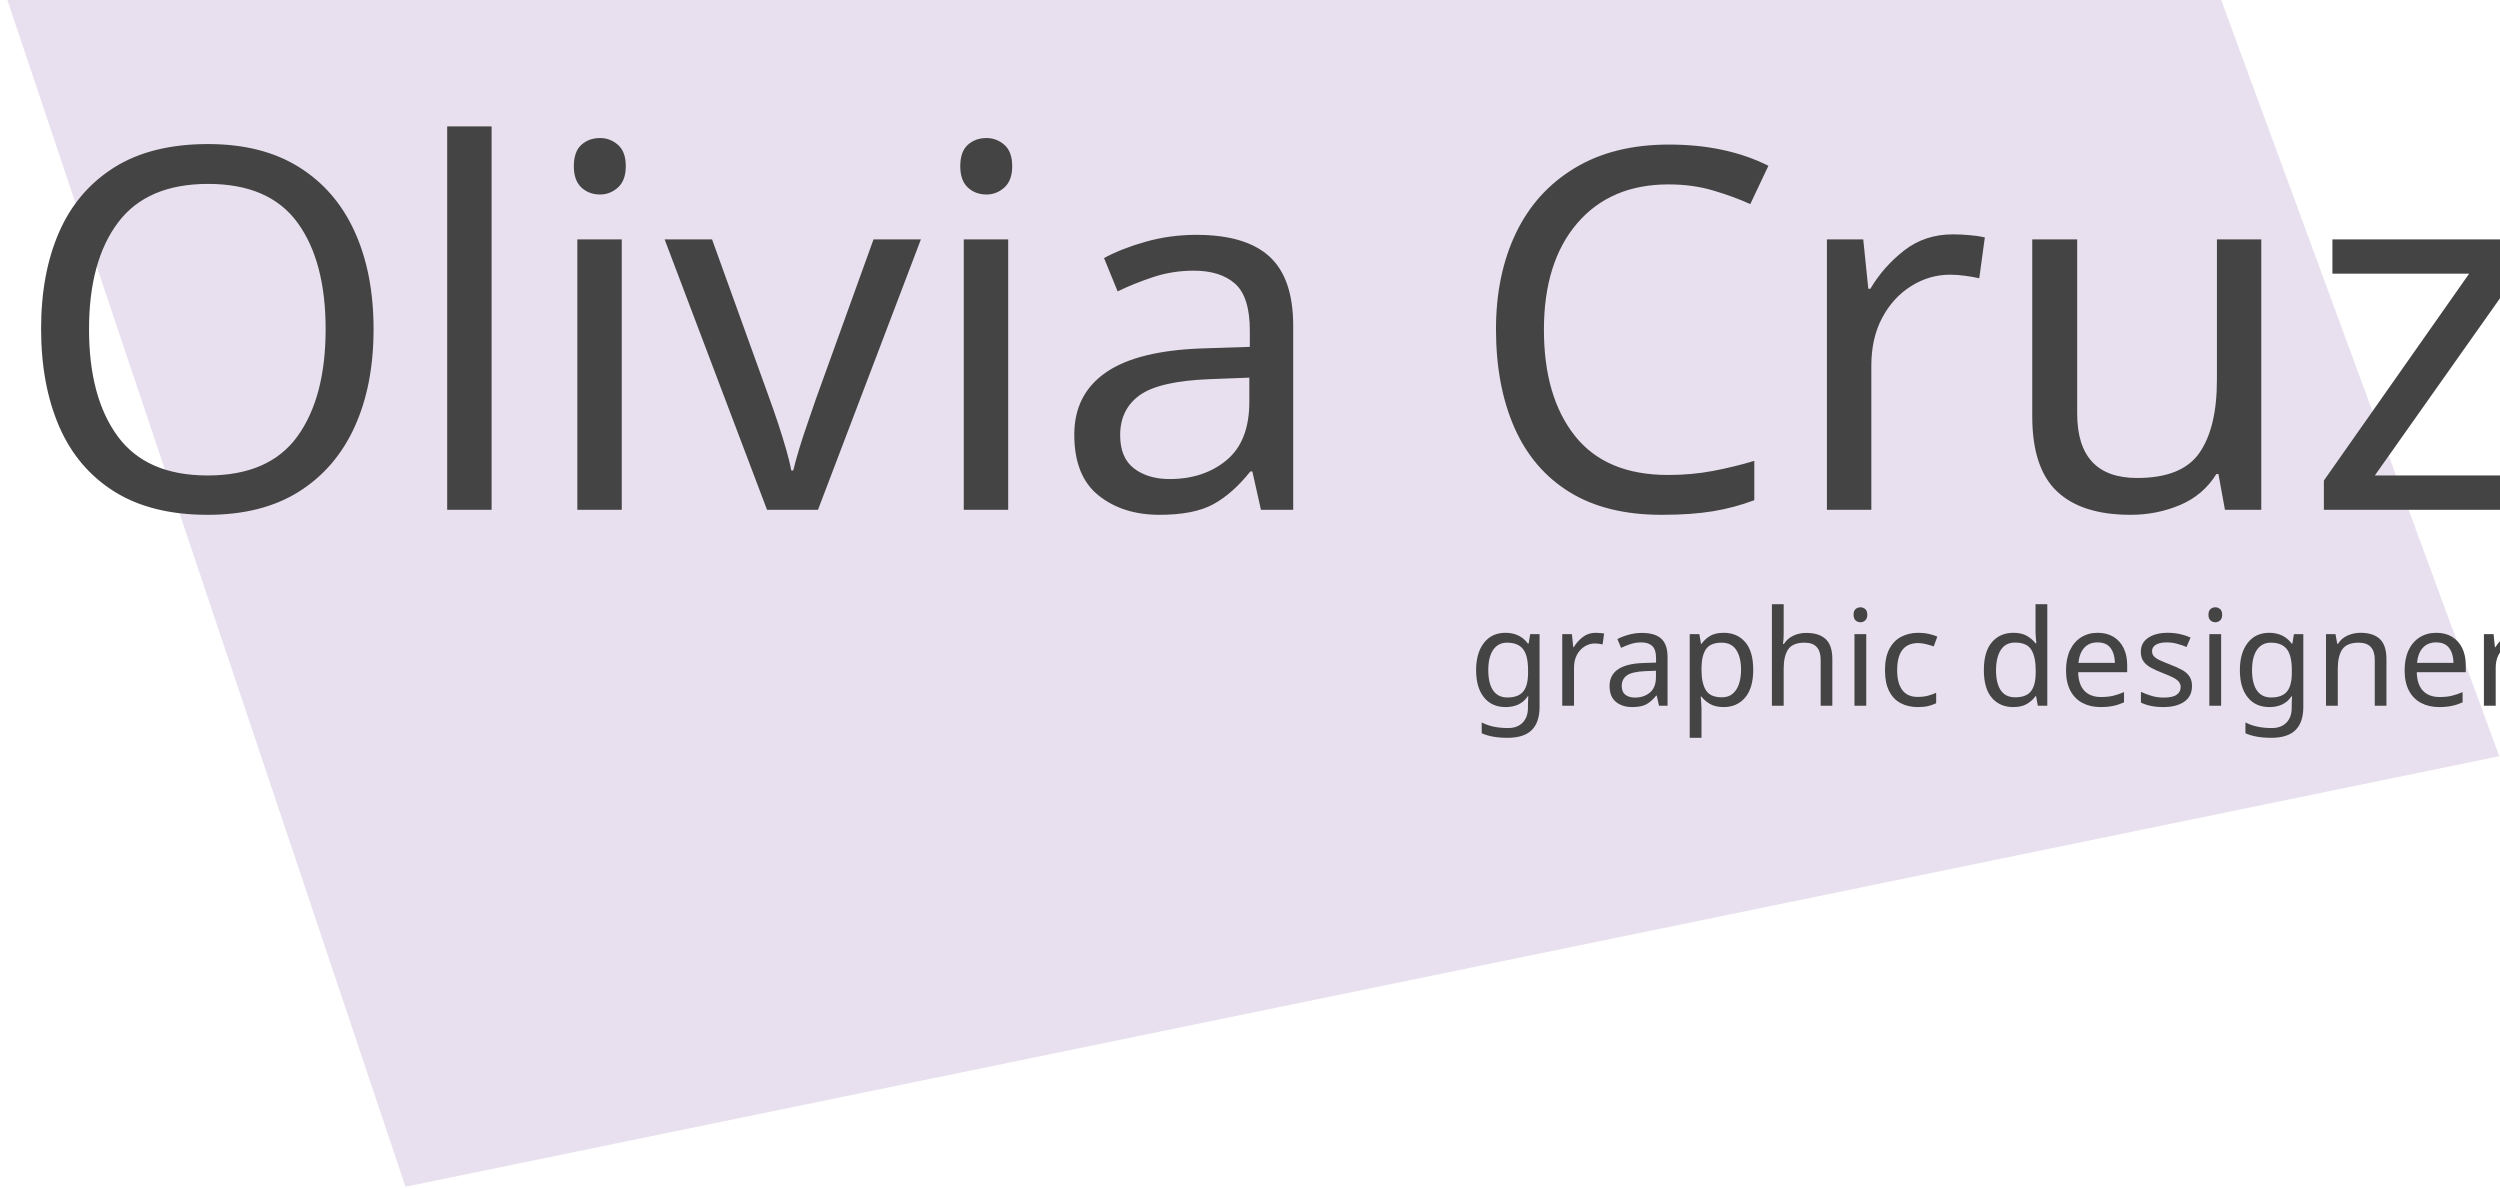
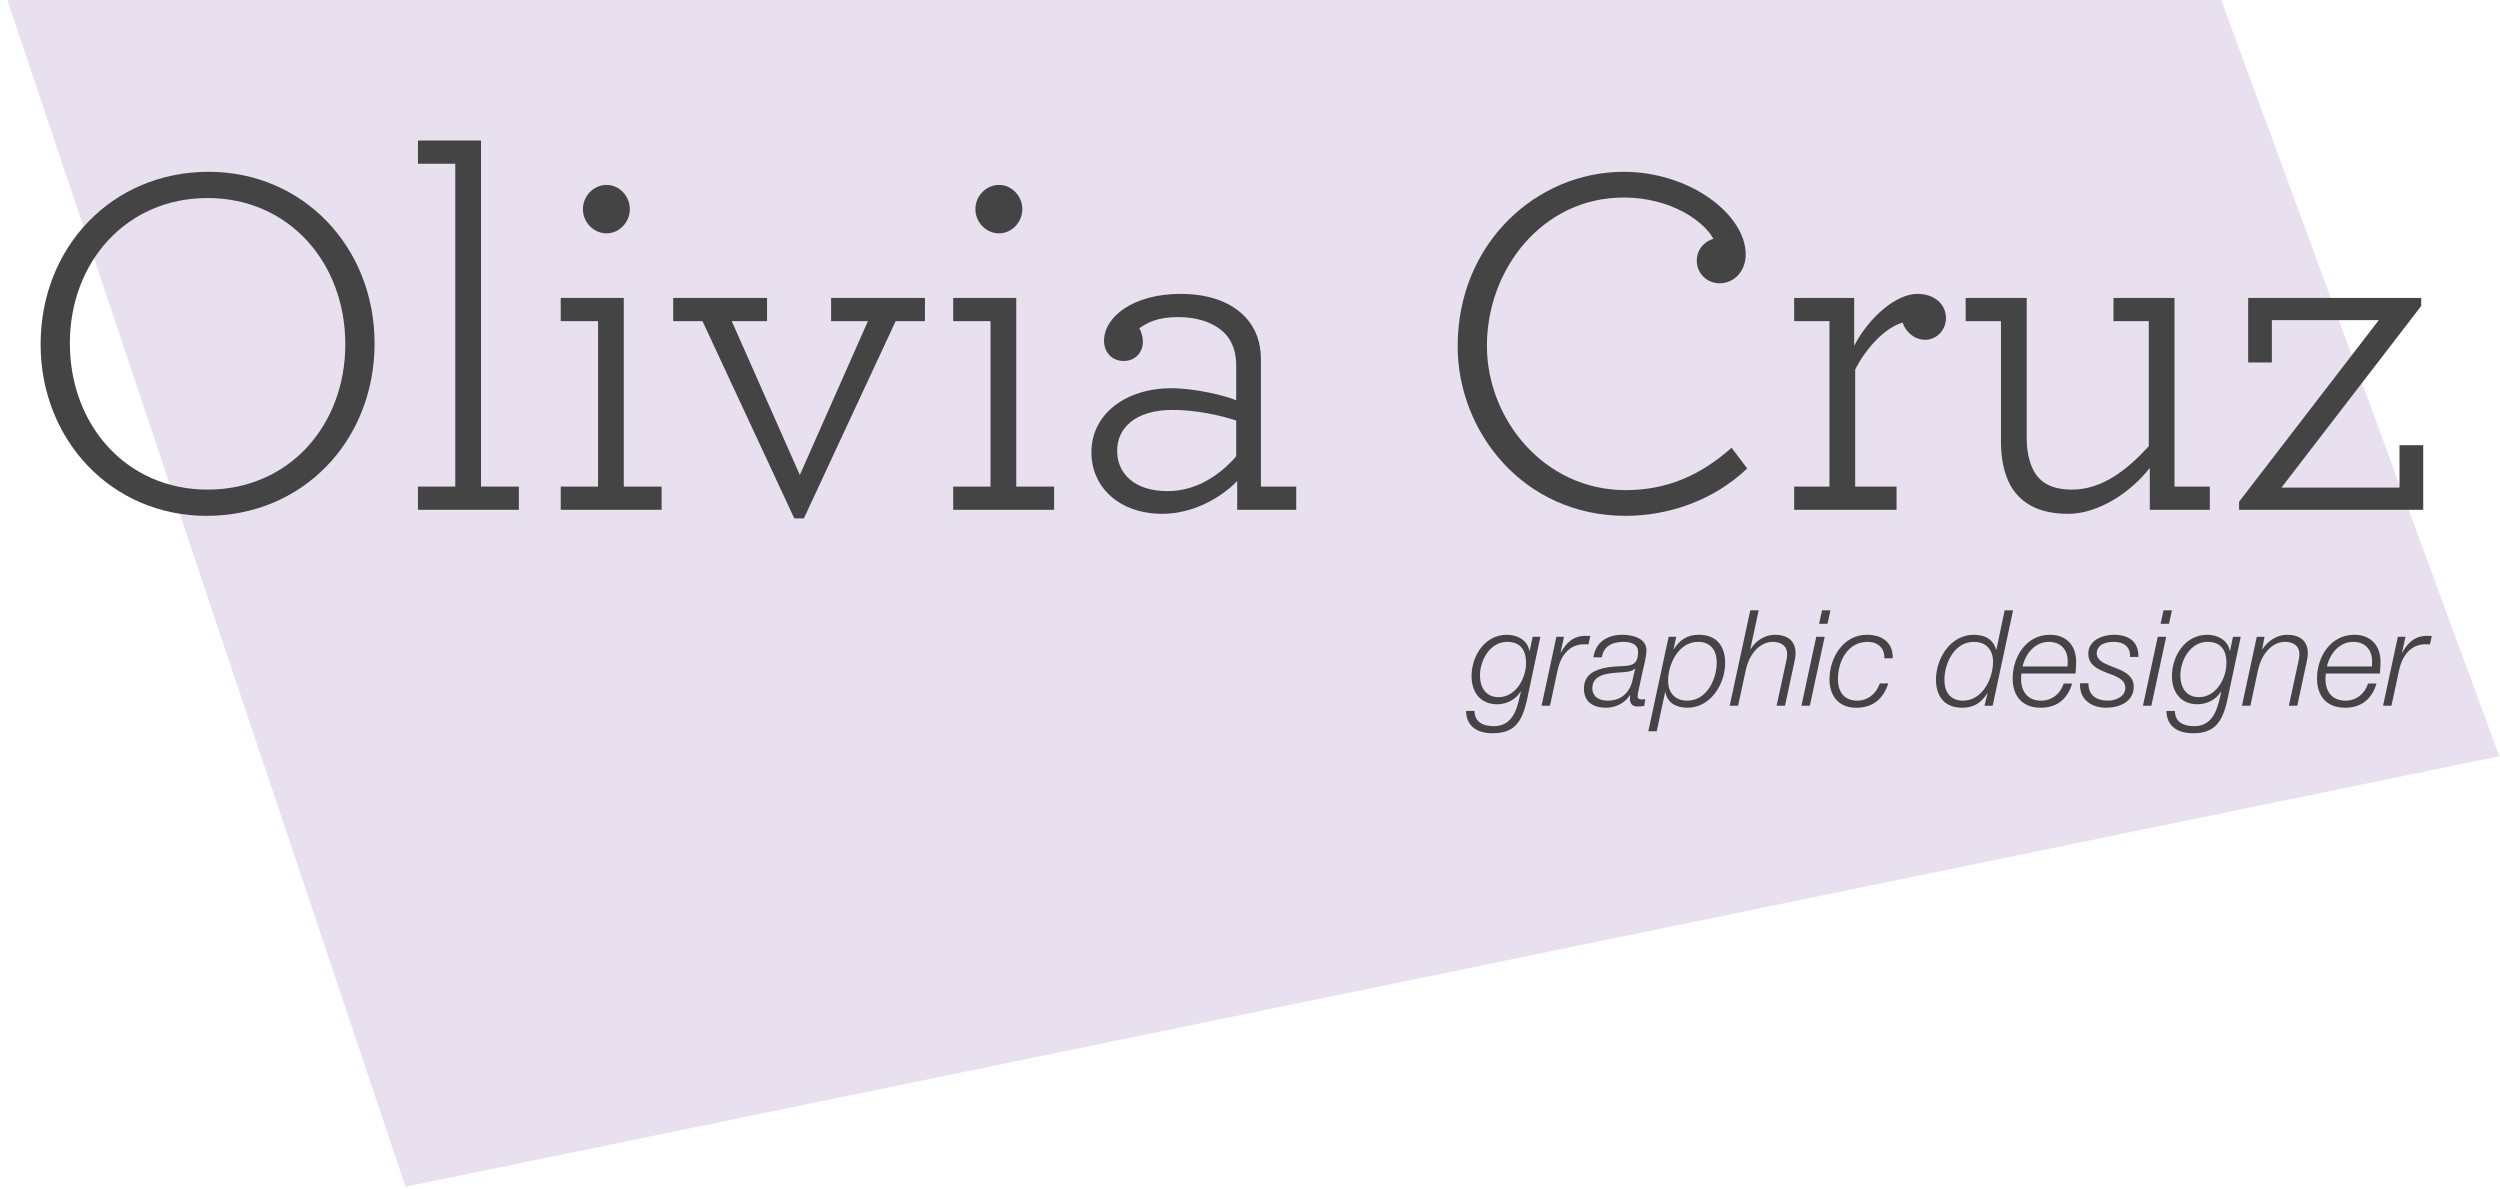
<svg xmlns="http://www.w3.org/2000/svg" version="1.1" id="Layer_1" x="0px" y="0px" width="700px" height="332.891px" viewBox="0 0 700 332.891" enable-background="new 0 0 700 332.891" xml:space="preserve">
  <polygon opacity="0.15" fill="#67308F" points="-67.303,-206.753 552.099,-189.916 699.803,211.737 113.533,332.286 " />
-   <text transform="matrix(1 0 0 1 411.2495 197.6045)" fill="#444444" font-family="'HelveticaNeue-LightItalic'" font-size="37.412">graphic designer</text>
-   <text transform="matrix(1 0 0 1 2.8955 142.7422)" fill="#444444" font-family="'Archer-Book'" font-size="141.252">Olivia Cruz</text>
+   <g>
+     <path fill="#444444" d="M427.637,195.584c-1.422,6.734-3.704,9.728-9.69,9.728c-3.929,0-7.371-1.646-7.445-6.248h2.356   c0.038,3.293,2.657,4.266,5.426,4.266c5.986,0,6.734-6.323,7.558-9.616l-0.075-0.074c-1.31,2.245-3.966,3.555-6.585,3.555   c-4.677,0-7.146-3.405-7.146-7.857c0-5.688,3.704-11.599,9.877-11.599c2.918,0,5.8,1.497,6.323,4.527h0.074l0.823-3.966h2.171   L427.637,195.584z M419.593,195.21c4.789,0,7.707-5.238,7.707-9.578c0-3.442-1.459-5.911-5.275-5.911   c-4.826,0-7.633,5.125-7.633,9.428C414.392,192.404,416.001,195.21,419.593,195.21z" />
+     <path fill="#444444" d="M435.792,178.299h2.133l-0.973,4.452h0.075c1.496-2.769,3.554-4.752,6.996-4.714   c0.411,0,0.86,0,1.272,0.037l-0.524,2.357c-0.449,0-0.897-0.038-1.347-0.038c-4.228,0.075-6.473,3.479-7.259,7.109l-2.17,10.102   h-2.356L435.792,178.299z" />
+     <path fill="#444444" d="M446.154,184.061c0.637-4.378,4.004-6.323,8.156-6.323c2.619,0,6.697,0.898,6.697,4.303   c0,1.871-0.822,4.789-1.197,6.51c-0.86,4.341-1.271,5.351-1.271,6.511c0,0.673,0.673,0.785,1.234,0.785   c0.337,0,0.599-0.037,0.936-0.074l-0.337,1.87c-0.523,0.112-1.31,0.188-1.945,0.188c-1.31,0-2.021-0.823-2.058-2.096   c0-0.336,0.037-0.711,0.074-1.047l-0.074-0.075c-1.348,2.245-4.004,3.555-6.697,3.555c-3.518,0-6.174-1.571-6.174-5.351   c0-4.078,3.255-5.388,6.697-5.986c2.47-0.374,4.64-0.188,6.136-0.562c1.534-0.374,2.32-1.234,2.32-3.778   c0-2.282-2.282-2.769-4.078-2.769c-2.993,0-5.575,1.122-6.062,4.34H446.154z M457.828,187.278l-0.075-0.075   c-0.748,0.936-3.067,1.011-4.265,1.085c-2.881,0.225-7.633,0.374-7.633,4.415c0,2.47,2.058,3.479,4.303,3.479   c3.778,0,6.173-2.282,6.922-5.649L457.828,187.278z" />
+     <path fill="#444444" d="M467.216,178.299h2.133l-0.748,3.479h0.074c1.646-2.544,3.63-4.041,7.034-4.041   c4.938,0,7.333,3.181,7.333,7.895c0,5.911-4.078,12.534-10.551,12.534c-3.03,0-5.649-1.272-6.173-4.415h-0.075l-2.357,11h-2.356   L467.216,178.299z M467.067,190.608c0,3.367,1.945,5.574,5.388,5.574c5.425,0,8.231-5.986,8.231-10.7   c0-3.293-1.646-5.762-5.201-5.762C470.06,179.721,467.067,185.819,467.067,190.608z" />
+     <path fill="#444444" d="M490.075,170.891h2.356l-2.356,10.925h0.074c1.348-2.282,3.892-4.078,6.772-4.078   c3.367,0,5.837,1.497,5.837,5.2c0,0.6-0.112,1.385-0.3,2.283l-2.656,12.384h-2.357l2.694-12.459   c0.149-0.599,0.262-1.31,0.262-1.945c0-2.545-1.945-3.479-4.041-3.479c-3.404,0-6.51,3.067-7.558,7.969l-2.133,9.915h-2.356   L490.075,170.891z" />
+     <path fill="#444444" d="M508.555,178.299h2.357l-4.153,19.306h-2.356L508.555,178.299z M510.165,170.891h2.356l-0.822,3.778h-2.357   L510.165,170.891z" />
+     <path fill="#444444" d="M527.599,184.322c0.187-2.881-1.871-4.602-4.64-4.602c-5.649,0-8.344,5.462-8.344,10.476   c0,3.442,1.721,5.986,5.388,5.986c3.105,0,5.351-2.021,6.36-4.826h2.357c-1.422,4.415-4.34,6.81-9.017,6.81   c-4.789,0-7.446-3.218-7.446-7.97c0-6.023,3.854-12.459,10.477-12.459c4.19,0,7.37,2.096,7.221,6.585H527.599z" />
+     <path fill="#444444" d="M557.939,197.604h-2.282l0.86-3.479h-0.075c-1.646,2.544-3.629,4.041-7.033,4.041   c-4.939,0-7.334-3.181-7.334-7.895c0-5.912,4.078-12.534,10.552-12.534c3.03,0,5.425,1.16,6.285,4.19h0.075l2.319-11.037h2.357   L557.939,197.604z M558.051,185.295c0-3.367-1.945-5.574-5.388-5.574c-5.426,0-8.231,5.986-8.231,10.7   c0,3.292,1.646,5.762,5.2,5.762C555.058,196.183,558.051,190.084,558.051,185.295z" />
+     <path fill="#444444" d="M566.018,188.588c-0.075,0.448-0.112,0.973-0.112,1.496c0,3.479,1.796,6.099,5.612,6.099   c3.068,0,5.425-1.982,6.323-4.789h2.356c-1.271,4.303-4.228,6.772-8.792,6.772c-5.088,0-7.857-3.181-7.857-8.194   c0-6.099,3.816-12.234,10.439-12.234c4.639,0,7.333,3.03,7.333,7.521c0,1.085-0.038,2.17-0.188,3.33H566.018z M578.926,186.604   c0-0.523,0.037-1.01,0.037-1.496c0-3.218-2.021-5.388-5.275-5.388c-3.891,0-6.548,3.292-7.37,6.884H578.926z" />
+     <path fill="#444444" d="M584.76,191.318c-0.037,3.742,2.731,4.864,5.463,4.864c2.095,0,4.864-1.085,4.864-3.555   c0-2.507-2.657-3.292-5.201-4.265c-2.581-1.011-5.163-2.17-5.163-5.351c0-3.741,4.041-5.275,7.146-5.275   c4.04,0,6.959,1.759,6.884,6.211h-2.356c0.187-2.956-1.871-4.228-4.527-4.228c-2.058,0-4.789,0.636-4.789,3.292   c0,1.796,1.908,2.694,4.078,3.555c2.656,1.048,6.285,2.133,6.285,5.687c0,4.341-4.115,5.912-7.782,5.912   c-3.704,0-7.482-2.021-7.258-6.848H584.76z" />
+     <path fill="#444444" d="M604.176,178.299h2.357l-4.153,19.306h-2.356L604.176,178.299z M605.786,170.891h2.356l-0.822,3.778h-2.357   L605.786,170.891z" />
+     <path fill="#444444" d="M623.744,195.584c-1.422,6.734-3.704,9.728-9.69,9.728c-3.929,0-7.371-1.646-7.445-6.248h2.356   c0.038,3.293,2.657,4.266,5.426,4.266c5.986,0,6.734-6.323,7.558-9.616l-0.075-0.074c-1.31,2.245-3.966,3.555-6.585,3.555   c-4.677,0-7.146-3.405-7.146-7.857c0-5.688,3.703-11.599,9.877-11.599c2.918,0,5.799,1.497,6.323,4.527h0.075l0.822-3.966h2.17   L623.744,195.584z M615.7,195.21c4.789,0,7.707-5.238,7.707-9.578c0-3.442-1.459-5.911-5.275-5.911   c-4.826,0-7.633,5.125-7.633,9.428C610.499,192.404,612.108,195.21,615.7,195.21z" />
+     <path fill="#444444" d="M631.898,178.299h2.17l-0.673,3.517h0.074c1.46-2.282,4.004-4.078,6.885-4.078   c3.367,0,5.837,1.497,5.837,5.2c0,0.6-0.112,1.385-0.3,2.283l-2.656,12.384h-2.357l2.694-12.459   c0.149-0.599,0.262-1.31,0.262-1.945c0-2.545-1.945-3.479-4.041-3.479c-3.404,0-6.51,3.067-7.558,7.969l-2.133,9.915h-2.356   L631.898,178.299z" />
+     <path fill="#444444" d="M651.239,188.588c-0.075,0.448-0.112,0.973-0.112,1.496c0,3.479,1.796,6.099,5.612,6.099   c3.068,0,5.425-1.982,6.323-4.789h2.356c-1.271,4.303-4.228,6.772-8.792,6.772c-5.088,0-7.857-3.181-7.857-8.194   c0-6.099,3.816-12.234,10.439-12.234c4.639,0,7.333,3.03,7.333,7.521c0,1.085-0.038,2.17-0.188,3.33H651.239z M664.147,186.604   c0-0.523,0.037-1.01,0.037-1.496c0-3.218-2.021-5.388-5.275-5.388c-3.891,0-6.548,3.292-7.37,6.884H664.147z" />
+     <path fill="#444444" d="M671.403,178.299h2.133l-0.973,4.452h0.075c1.496-2.769,3.554-4.752,6.996-4.714   c0.411,0,0.86,0,1.272,0.037l-0.524,2.357c-0.449,0-0.897-0.038-1.347-0.038c-4.228,0.075-6.473,3.479-7.259,7.109l-2.17,10.102   h-2.356L671.403,178.299z" />
+   </g>
+   <g>
+     <path fill="#444444" d="M11.371,96.412c0-27.262,20.058-48.308,47.037-48.308c26.555,0,46.471,21.188,46.471,48.025   c0,27.261-20.058,48.308-47.037,48.308C31.287,144.438,11.371,123.25,11.371,96.412z M96.686,96.412   c0-22.883-15.82-40.963-38.562-40.963S19.563,73.388,19.563,96.13c0,22.882,15.82,40.962,38.562,40.962   S96.686,119.153,96.686,96.412z" />
+     <path fill="#444444" d="M117.027,136.245h10.453v-90.4h-10.453v-6.498h17.656v96.898h10.594v6.497h-28.25V136.245z" />
+     <path fill="#444444" d="M157.001,136.245h10.452V89.914h-10.452v-6.497h17.656v52.828h10.594v6.497h-28.25V136.245z    M163.216,58.557c0-3.672,2.966-6.78,6.639-6.78c3.531,0,6.498,3.108,6.498,6.78c0,3.673-2.966,6.78-6.498,6.78   C166.183,65.337,163.216,62.229,163.216,58.557z" />
+     <path fill="#444444" d="M196.693,89.914H188.5v-6.497h26.273v6.497h-9.888l19.069,43.082l19.069-43.082h-10.312v-6.497h26.273   v6.497h-8.193l-25.708,55.229H222.4L196.693,89.914z" />
+     <path fill="#444444" d="M266.895,136.245h10.452V89.914h-10.452v-6.497h17.656v52.828h10.594v6.497h-28.25V136.245z M273.11,58.557   c0-3.672,2.966-6.78,6.639-6.78c3.531,0,6.498,3.108,6.498,6.78c0,3.673-2.966,6.78-6.498,6.78   C276.076,65.337,273.11,62.229,273.11,58.557z" />
+     <path fill="#444444" d="M305.597,126.64c0-10.735,9.605-17.938,22.459-17.938c6.497,0,15.255,2.118,18.08,3.39v-9.888   c0-3.39-0.989-6.356-2.825-8.475c-2.684-2.967-7.204-4.944-13.56-4.944c-5.65,0-8.475,1.554-10.735,3.107   c0.565,1.13,0.988,2.261,0.988,3.814c0,2.966-2.119,5.367-5.367,5.367c-3.39,0-5.509-2.543-5.509-5.65   c0-6.639,8.051-13.136,21.47-13.136c8.051,0,14.266,2.401,18.08,6.497c2.966,3.107,4.378,7.204,4.378,11.724v35.737h9.888v6.497   h-16.526v-8.052c-4.944,5.086-12.854,9.182-20.905,9.182C313.507,143.872,305.597,136.527,305.597,126.64z M346.136,127.77v-10.028   c-4.803-1.554-11.441-2.967-17.798-2.967c-10.453,0-15.538,5.085-15.538,11.441s4.803,11.3,14.125,11.3   C334.977,137.516,341.616,132.996,346.136,127.77z" />
+     <path fill="#444444" d="M408.143,96.977c0-29.098,22.318-48.872,46.472-48.872c18.646,0,34.183,12.006,34.183,23.165   c0,4.52-3.107,8.051-7.345,8.051c-3.531,0-6.356-2.824-6.356-6.355c0-3.108,2.26-5.509,4.661-6.074   c-2.542-4.803-11.724-11.583-25.143-11.583c-22.6,0-38.278,19.917-38.278,41.528c0,20.481,15.961,40.397,38.844,40.397   c11.3,0,20.764-3.955,29.662-11.865l4.379,5.791c-9.464,9.04-22.176,13.278-34.041,13.278   C426.506,144.438,408.143,120.849,408.143,96.977z" />
+     <path fill="#444444" d="M544.875,89.067c0,3.248-2.543,6.073-5.792,6.073c-3.107,0-5.509-2.26-6.355-4.803   c-4.662,1.271-10.171,6.922-13.278,13.137v32.771h11.583v6.497h-28.674v-6.497h9.888V89.914h-9.888v-6.497h16.809v13.419   c4.237-8.192,11.865-14.549,17.656-14.549C542.05,82.287,544.875,85.536,544.875,89.067z" />
+     <path fill="#444444" d="M562.955,135.962c-1.836-3.39-2.684-7.486-2.684-12.288v-33.76h-9.888v-6.497h17.092v39.268   c0,3.673,0.706,6.639,1.836,8.898c1.978,3.814,5.509,5.509,10.876,5.509c8.476,0,15.538-5.649,21.471-12.147v-35.03h-9.888v-6.497   h17.091v52.828h9.888v6.497H601.94v-11.724c-5.509,7.062-14.549,12.854-22.883,12.854   C570.865,143.872,565.78,140.906,562.955,135.962z" />
+     <path fill="#444444" d="M626.943,140.482l39.126-50.851h-29.945v11.865h-6.639v-18.08h48.449v2.26l-39.127,50.851h33.053v-11.865   h6.639v18.08h-51.556V140.482z" />
+   </g>
</svg>
